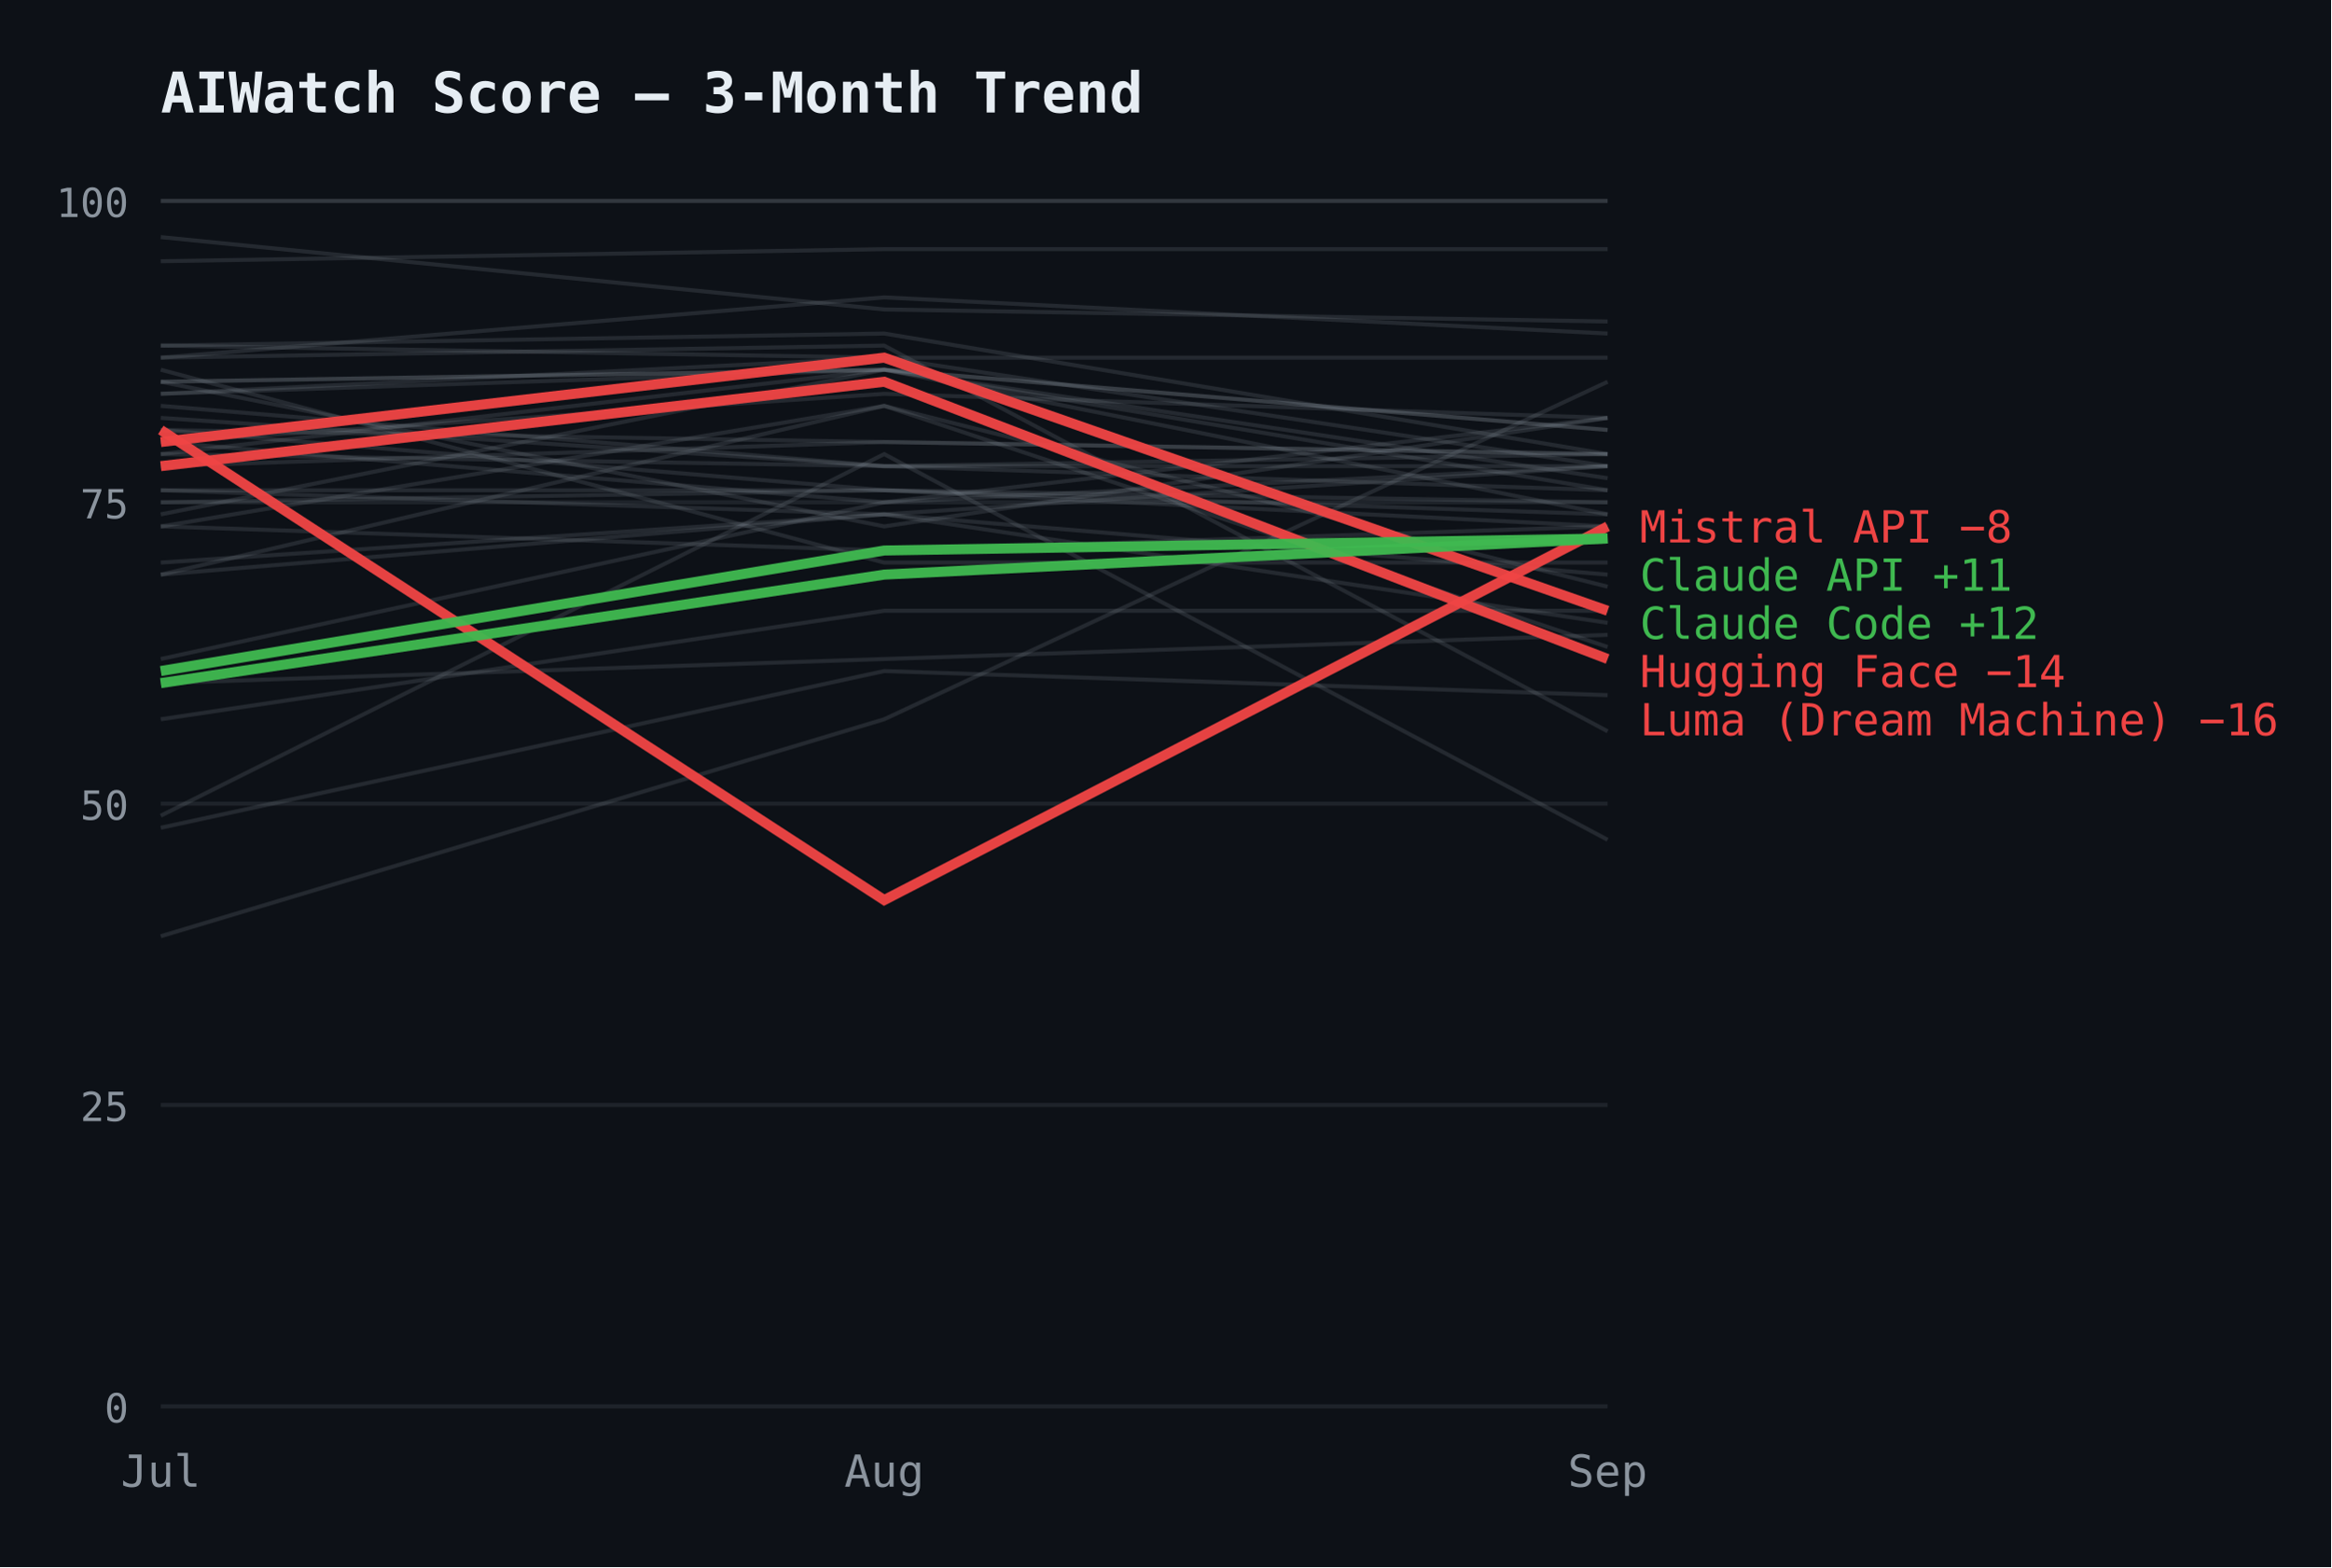
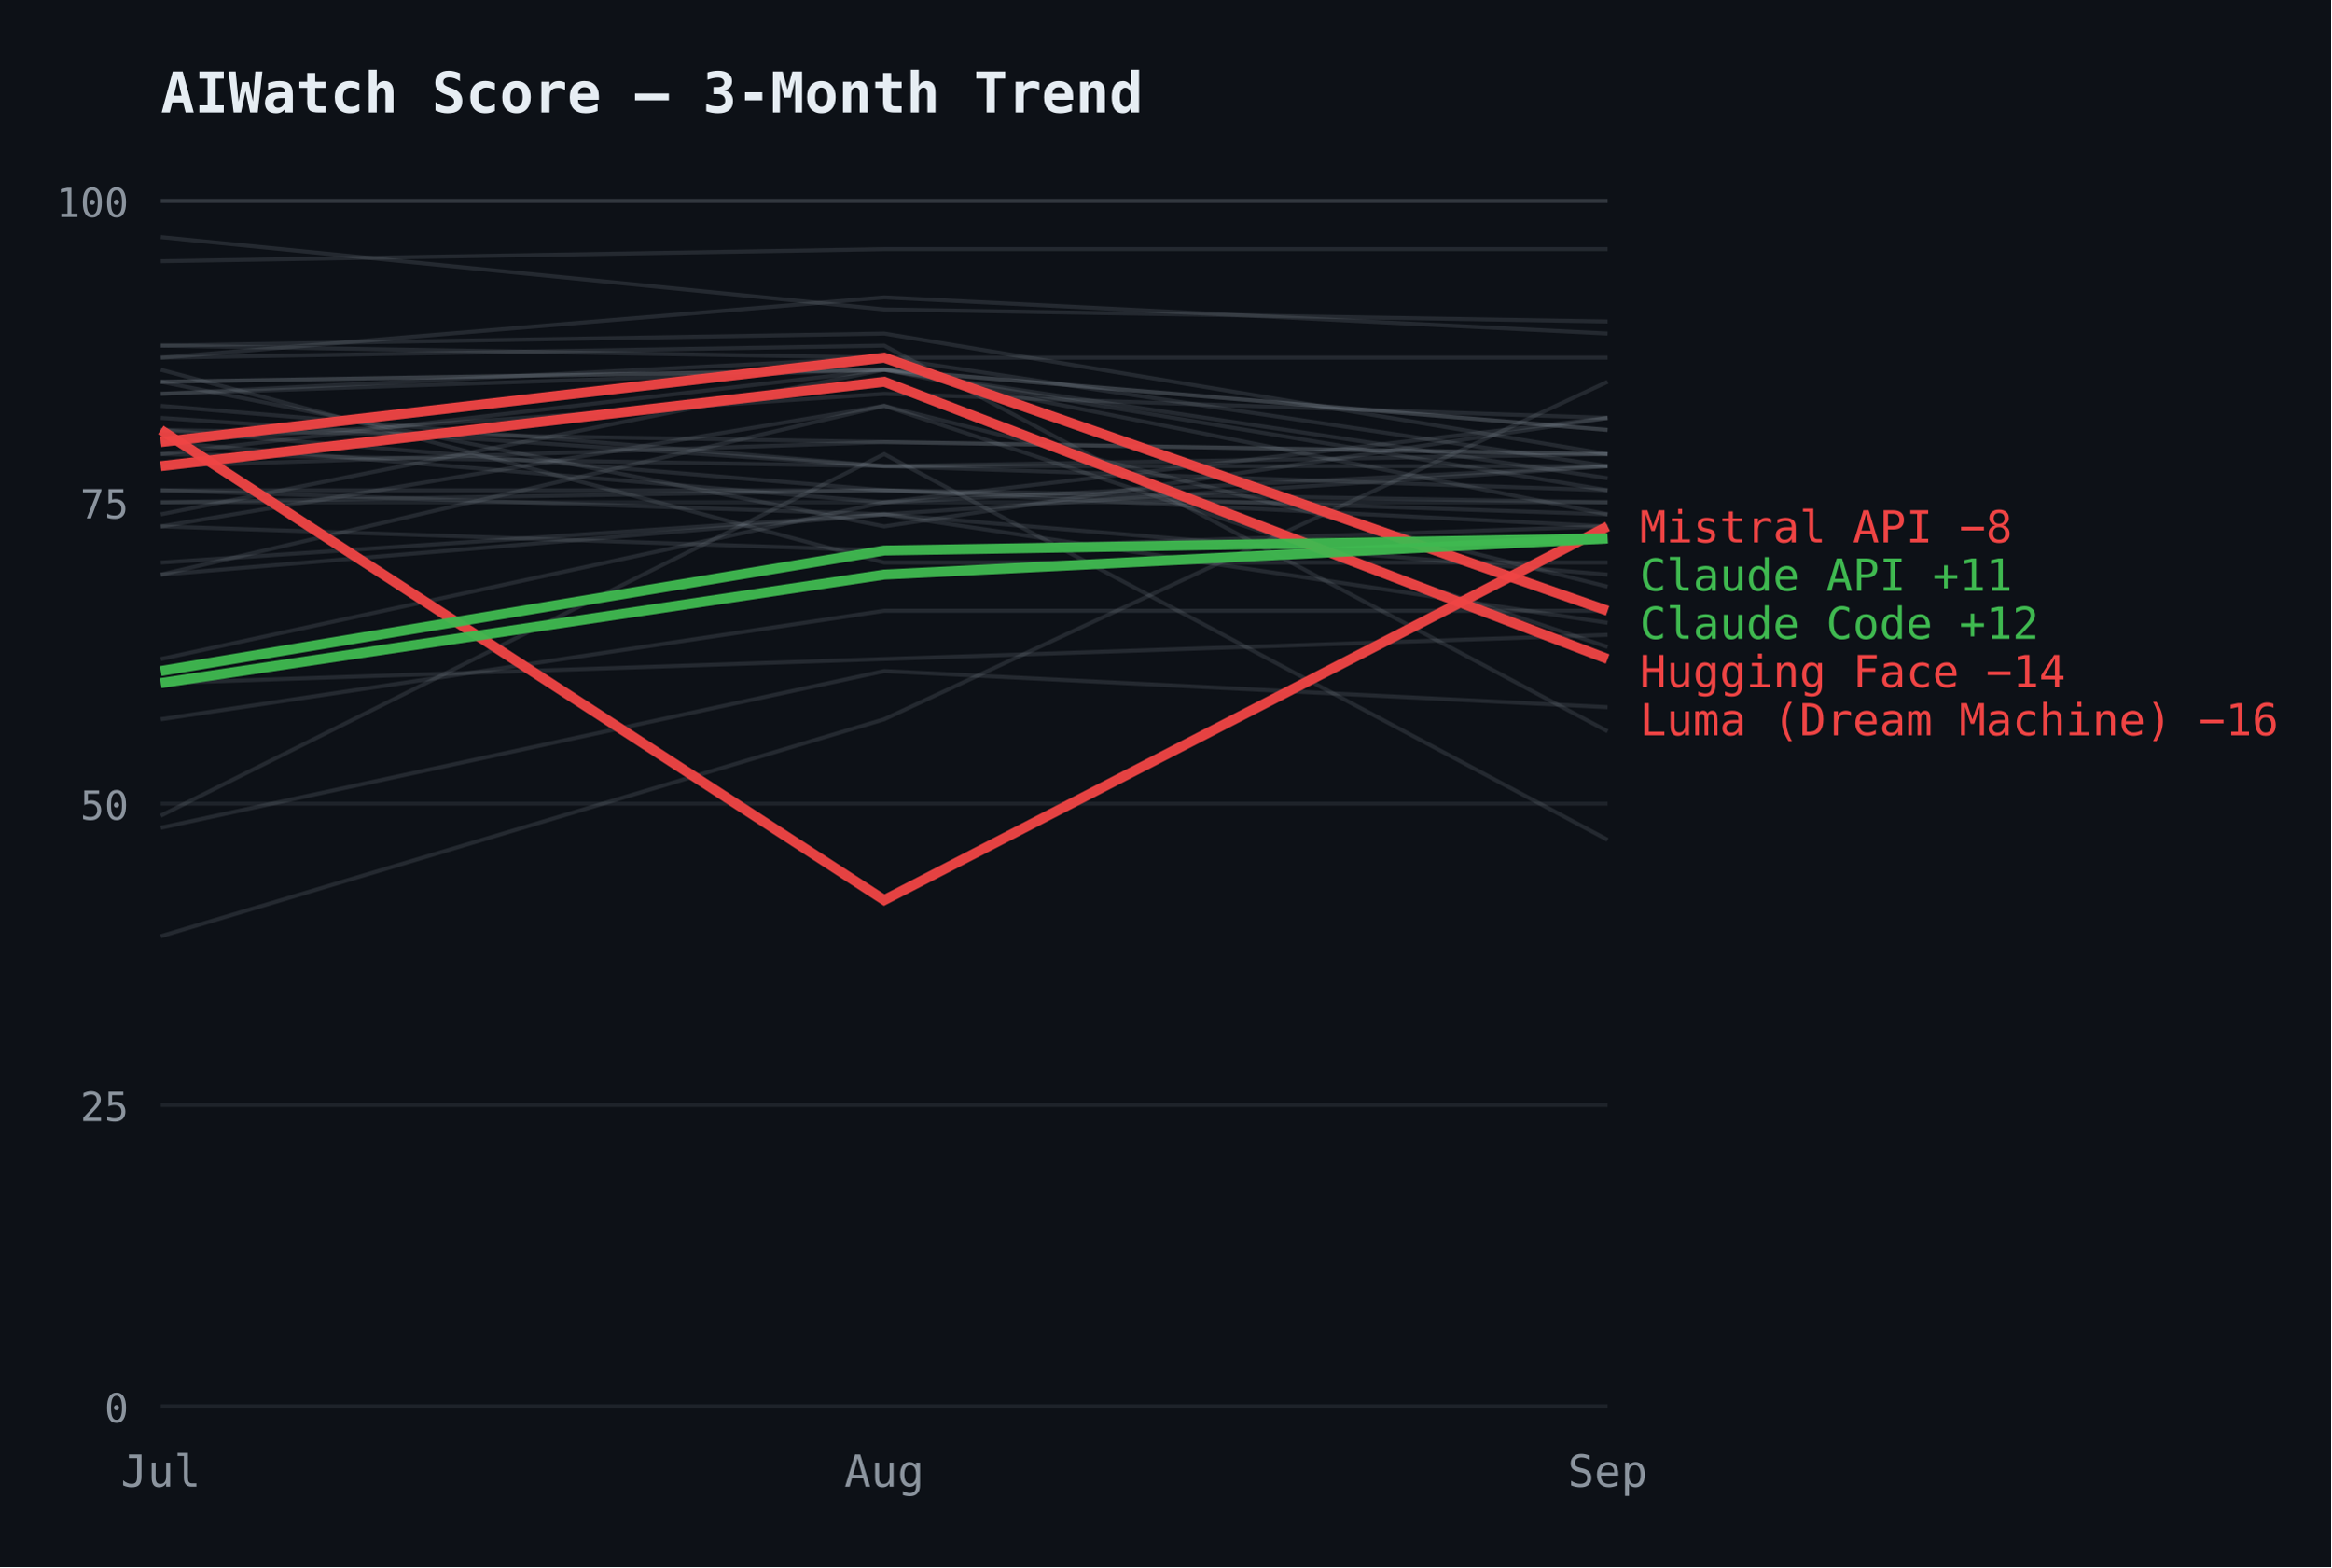
<svg xmlns="http://www.w3.org/2000/svg" viewBox="0 0 580 390" width="580" height="390">
  <style>
    .chart-bg { fill: #0d1117; }
    .chart-title { fill: #e6edf3; }
  </style>
  <rect class="chart-bg" width="100%" height="100%" fill="#0d1117" />
  <text x="40" y="28" fill="#e6edf3" font-size="14" font-weight="600" font-family="ui-monospace,monospace" class="chart-title">AIWatch Score — 3-Month Trend</text>
  <line x1="40" y1="350" x2="400" y2="350" stroke="#30363d" stroke-width="1" opacity="0.5" />
  <text x="32" y="354" fill="#8b949e" font-size="10" font-family="ui-monospace,monospace" text-anchor="end">0</text>
  <line x1="40" y1="275" x2="400" y2="275" stroke="#30363d" stroke-width="1" opacity="0.5" />
  <text x="32" y="279" fill="#8b949e" font-size="10" font-family="ui-monospace,monospace" text-anchor="end">25</text>
  <line x1="40" y1="200" x2="400" y2="200" stroke="#30363d" stroke-width="1" opacity="0.5" />
  <text x="32" y="204" fill="#8b949e" font-size="10" font-family="ui-monospace,monospace" text-anchor="end">50</text>
  <line x1="40" y1="125" x2="400" y2="125" stroke="#30363d" stroke-width="1" opacity="0.5" />
  <text x="32" y="129" fill="#8b949e" font-size="10" font-family="ui-monospace,monospace" text-anchor="end">75</text>
  <line x1="40" y1="50" x2="400" y2="50" stroke="#30363d" stroke-width="1" opacity="0.5" />
  <text x="32" y="54" fill="#8b949e" font-size="10" font-family="ui-monospace,monospace" text-anchor="end">100</text>
  <text x="40" y="370" fill="#8b949e" font-size="11" font-family="ui-monospace,monospace" text-anchor="middle">Jul</text>
  <text x="220" y="370" fill="#8b949e" font-size="11" font-family="ui-monospace,monospace" text-anchor="middle">Aug</text>
  <text x="400" y="370" fill="#8b949e" font-size="11" font-family="ui-monospace,monospace" text-anchor="middle">Sep</text>
  <polyline points="40.0,122.0 220.0,128.0 400.0,155.0" fill="none" stroke="#8b949e" stroke-width="1" opacity="0.18" />
  <polyline points="40.0,89.0 220.0,86.0 400.0,182.0" fill="none" stroke="#8b949e" stroke-width="1" opacity="0.18" />
  <polyline points="40.0,95.0 220.0,92.0 400.0,107.0" fill="none" stroke="#8b949e" stroke-width="1" opacity="0.18" />
  <polyline points="40.0,89.0 220.0,74.0 400.0,83.0" fill="none" stroke="#8b949e" stroke-width="1" opacity="0.18" />
  <polyline points="40.0,131.0 220.0,137.0 400.0,131.0" fill="none" stroke="#8b949e" stroke-width="1" opacity="0.18" />
  <polyline points="40.0,110.0 220.0,125.0 400.0,104.0" fill="none" stroke="#8b949e" stroke-width="1" opacity="0.18" />
  <polyline points="40.0,86.0 220.0,83.0 400.0,113.0" fill="none" stroke="#8b949e" stroke-width="1" opacity="0.18" />
  <polyline points="40.0,107.0 220.0,110.0 400.0,113.0" fill="none" stroke="#8b949e" stroke-width="1" opacity="0.18" />
  <polyline points="40.0,140.0 220.0,128.0 400.0,143.0" fill="none" stroke="#8b949e" stroke-width="1" opacity="0.18" />
  <polyline points="40.0,104.0 220.0,116.0 400.0,122.0" fill="none" stroke="#8b949e" stroke-width="1" opacity="0.18" />
  <polyline points="40.0,86.0 220.0,89.0 400.0,116.0" fill="none" stroke="#8b949e" stroke-width="1" opacity="0.18" />
  <polyline points="40.0,131.0 220.0,101.0 400.0,161.0" fill="none" stroke="#8b949e" stroke-width="1" opacity="0.18" />
  <polyline points="40.0,101.0 220.0,116.0 400.0,116.0" fill="none" stroke="#8b949e" stroke-width="1" opacity="0.18" />
-   <polyline points="40.0,206.0 220.0,167.0 400.0,173.0" fill="none" stroke="#8b949e" stroke-width="1" opacity="0.18" />
+   <polyline points="40.0,206.0 220.0,167.0 400.0,176.0" fill="none" stroke="#8b949e" stroke-width="1" opacity="0.18" />
  <polyline points="40.0,203.0 220.0,113.0 400.0,209.0" fill="none" stroke="#8b949e" stroke-width="1" opacity="0.18" />
  <polyline points="40.0,98.0 220.0,92.0 400.0,107.0" fill="none" stroke="#8b949e" stroke-width="1" opacity="0.18" />
  <polyline points="40.0,143.0 220.0,101.0 400.0,146.0" fill="none" stroke="#8b949e" stroke-width="1" opacity="0.18" />
  <polyline points="40.0,95.0 220.0,92.0 400.0,122.0" fill="none" stroke="#8b949e" stroke-width="1" opacity="0.18" />
  <polyline points="40.0,92.0 220.0,140.0 400.0,140.0" fill="none" stroke="#8b949e" stroke-width="1" opacity="0.18" />
  <polyline points="40.0,143.0 220.0,128.0 400.0,116.0" fill="none" stroke="#8b949e" stroke-width="1" opacity="0.18" />
  <polyline points="40.0,59.0 220.0,77.0 400.0,80.0" fill="none" stroke="#8b949e" stroke-width="1" opacity="0.18" />
  <polyline points="40.0,122.0 220.0,122.0 400.0,128.0" fill="none" stroke="#8b949e" stroke-width="1" opacity="0.18" />
  <polyline points="40.0,233.0 220.0,179.0 400.0,95.0" fill="none" stroke="#8b949e" stroke-width="1" opacity="0.18" />
  <polyline points="40.0,107.0 220.0,122.0 400.0,131.0" fill="none" stroke="#8b949e" stroke-width="1" opacity="0.18" />
  <polyline points="40.0,116.0 220.0,110.0 400.0,113.0" fill="none" stroke="#8b949e" stroke-width="1" opacity="0.18" />
  <polyline points="40.0,164.0 220.0,125.0 400.0,116.0" fill="none" stroke="#8b949e" stroke-width="1" opacity="0.18" />
  <polyline points="40.0,125.0 220.0,122.0 400.0,125.0" fill="none" stroke="#8b949e" stroke-width="1" opacity="0.18" />
  <polyline points="40.0,179.0 220.0,152.0 400.0,152.0" fill="none" stroke="#8b949e" stroke-width="1" opacity="0.18" />
  <polyline points="40.0,98.0 220.0,89.0 400.0,89.0" fill="none" stroke="#8b949e" stroke-width="1" opacity="0.18" />
  <polyline points="40.0,128.0 220.0,92.0 400.0,128.0" fill="none" stroke="#8b949e" stroke-width="1" opacity="0.18" />
  <polyline points="40.0,170.0 220.0,164.0 400.0,158.0" fill="none" stroke="#8b949e" stroke-width="1" opacity="0.18" />
  <polyline points="40.0,95.0 220.0,131.0 400.0,104.0" fill="none" stroke="#8b949e" stroke-width="1" opacity="0.18" />
  <polyline points="40.0,50.0 220.0,50.0 400.0,50.0" fill="none" stroke="#8b949e" stroke-width="1" opacity="0.18" />
  <polyline points="40.0,65.0 220.0,62.0 400.0,62.0" fill="none" stroke="#8b949e" stroke-width="1" opacity="0.18" />
  <polyline points="40.0,113.0 220.0,116.0 400.0,113.0" fill="none" stroke="#8b949e" stroke-width="1" opacity="0.18" />
  <polyline points="40.0,113.0 220.0,92.0 400.0,119.0" fill="none" stroke="#8b949e" stroke-width="1" opacity="0.18" />
  <polyline points="40.0,110.0 220.0,98.0 400.0,104.0" fill="none" stroke="#8b949e" stroke-width="1" opacity="0.18" />
  <polyline points="40.0,110.0 220.0,89.0 400.0,152.0" fill="none" stroke="#ef4444" stroke-width="2.5" opacity="0.95" />
  <text x="408.0" y="171.0" fill="#ef4444" font-size="11" font-family="ui-monospace,monospace">Hugging Face −14</text>
  <polyline points="40.0,107.0 220.0,224.0 400.0,131.0" fill="none" stroke="#ef4444" stroke-width="2.5" opacity="0.95" />
  <text x="408.0" y="135.0" fill="#ef4444" font-size="11" font-family="ui-monospace,monospace">Mistral API −8</text>
  <polyline points="40.0,116.0 220.0,95.0 400.0,164.0" fill="none" stroke="#ef4444" stroke-width="2.5" opacity="0.95" />
  <text x="408.0" y="183.0" fill="#ef4444" font-size="11" font-family="ui-monospace,monospace">Luma (Dream Machine) −16</text>
  <polyline points="40.0,167.0 220.0,137.0 400.0,134.0" fill="none" stroke="#3fb950" stroke-width="2.5" opacity="0.95" />
  <text x="408.0" y="147.0" fill="#3fb950" font-size="11" font-family="ui-monospace,monospace">Claude API +11</text>
  <polyline points="40.0,170.0 220.0,143.0 400.0,134.0" fill="none" stroke="#3fb950" stroke-width="2.5" opacity="0.95" />
  <text x="408.0" y="159.0" fill="#3fb950" font-size="11" font-family="ui-monospace,monospace">Claude Code +12</text>
</svg>
